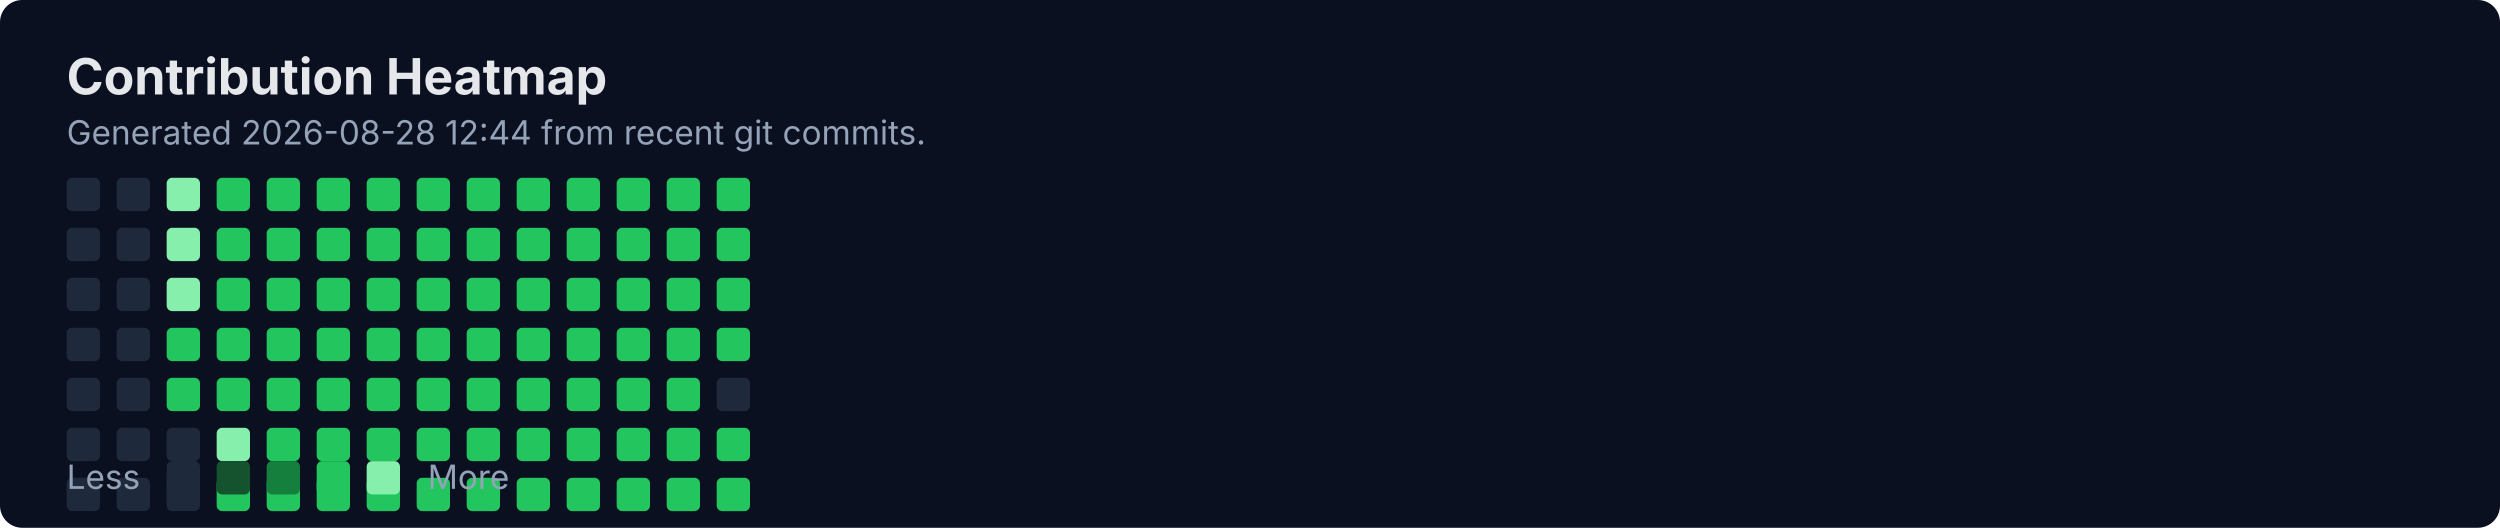
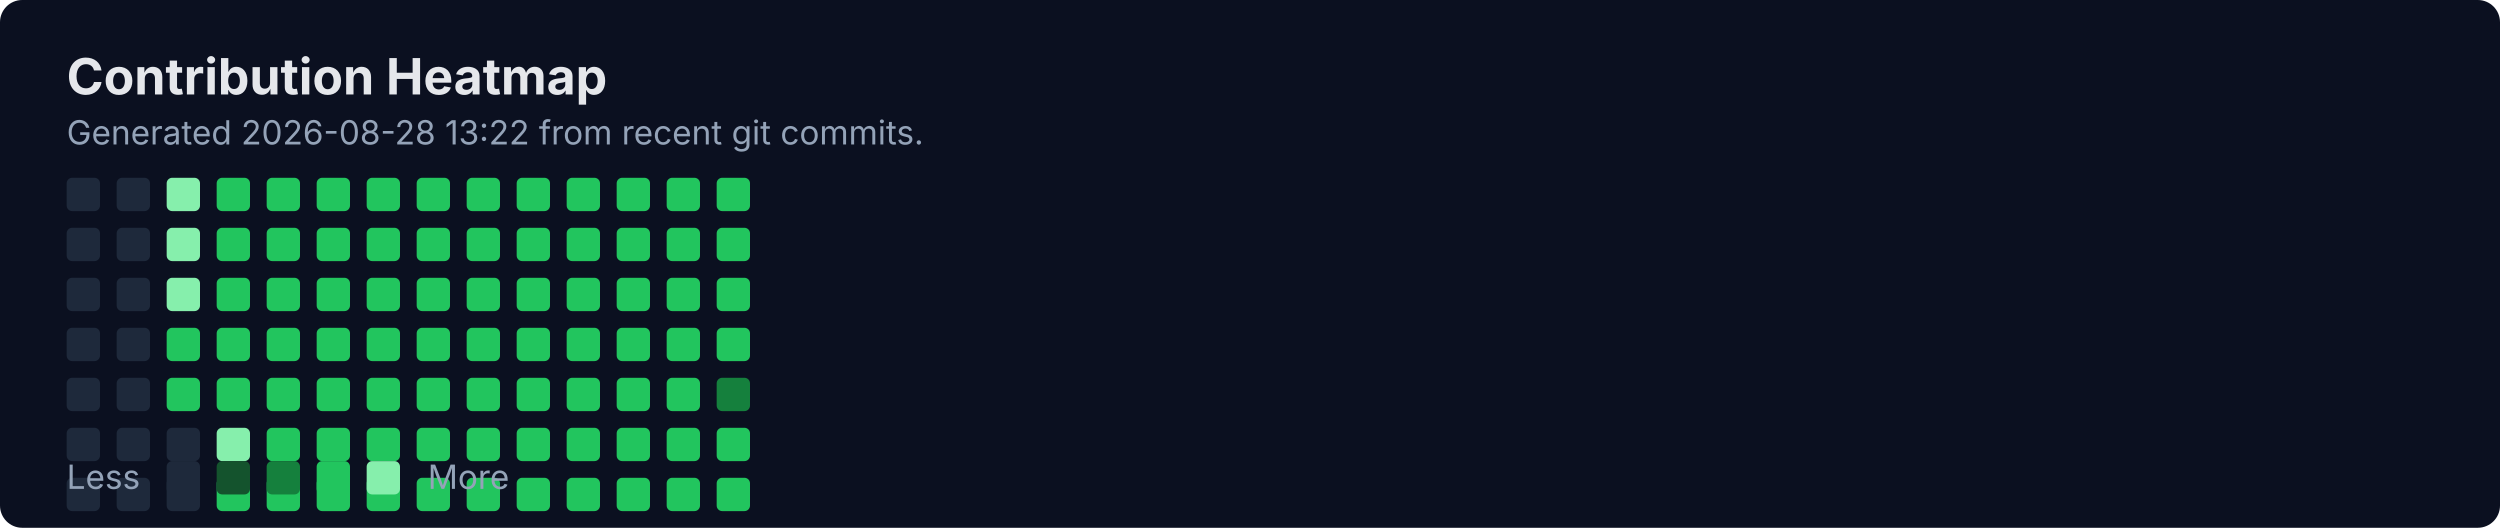
<svg xmlns="http://www.w3.org/2000/svg" width="900" height="190" viewBox="0 0 900 190" fill="none" role="img" aria-labelledby="title">
  <rect width="900" height="190" rx="8" fill="#0B1020" />
  <text x="24" y="34" fill="#E5E7EB" font-family="Inter, Segoe UI, Arial" font-size="18" font-weight="700">Contribution Heatmap</text>
-   <text x="24" y="52" fill="#94A3B8" font-family="Inter, Segoe UI, Arial" font-size="12">Generated 2026-08-28 12:44 from recent git commits.</text>
+   <text x="24" y="52" fill="#94A3B8" font-family="Inter, Segoe UI, Arial" font-size="12">Generated 2026-08-28 13:22 from recent git commits.</text>
  <rect x="24" y="154" width="12" height="12" rx="2" fill="#1E293B" />
  <rect x="24" y="172" width="12" height="12" rx="2" fill="#1E293B" />
  <rect x="24" y="64" width="12" height="12" rx="2" fill="#1E293B" />
  <rect x="24" y="82" width="12" height="12" rx="2" fill="#1E293B" />
  <rect x="24" y="100" width="12" height="12" rx="2" fill="#1E293B" />
  <rect x="24" y="118" width="12" height="12" rx="2" fill="#1E293B" />
  <rect x="24" y="136" width="12" height="12" rx="2" fill="#1E293B" />
  <rect x="42" y="154" width="12" height="12" rx="2" fill="#1E293B" />
  <rect x="42" y="172" width="12" height="12" rx="2" fill="#1E293B" />
  <rect x="42" y="64" width="12" height="12" rx="2" fill="#1E293B" />
  <rect x="42" y="82" width="12" height="12" rx="2" fill="#1E293B" />
  <rect x="42" y="100" width="12" height="12" rx="2" fill="#1E293B" />
  <rect x="42" y="118" width="12" height="12" rx="2" fill="#1E293B" />
  <rect x="42" y="136" width="12" height="12" rx="2" fill="#1E293B" />
  <rect x="60" y="154" width="12" height="12" rx="2" fill="#1E293B" />
  <rect x="60" y="172" width="12" height="12" rx="2" fill="#1E293B" />
  <rect x="60" y="64" width="12" height="12" rx="2" fill="#86EFAC" />
  <rect x="60" y="82" width="12" height="12" rx="2" fill="#86EFAC" />
  <rect x="60" y="100" width="12" height="12" rx="2" fill="#86EFAC" />
  <rect x="60" y="118" width="12" height="12" rx="2" fill="#22C55E" />
  <rect x="60" y="136" width="12" height="12" rx="2" fill="#22C55E" />
  <rect x="78" y="154" width="12" height="12" rx="2" fill="#86EFAC" />
  <rect x="78" y="172" width="12" height="12" rx="2" fill="#22C55E" />
  <rect x="78" y="64" width="12" height="12" rx="2" fill="#22C55E" />
  <rect x="78" y="82" width="12" height="12" rx="2" fill="#22C55E" />
  <rect x="78" y="100" width="12" height="12" rx="2" fill="#22C55E" />
  <rect x="78" y="118" width="12" height="12" rx="2" fill="#22C55E" />
  <rect x="78" y="136" width="12" height="12" rx="2" fill="#22C55E" />
  <rect x="96" y="154" width="12" height="12" rx="2" fill="#22C55E" />
  <rect x="96" y="172" width="12" height="12" rx="2" fill="#22C55E" />
  <rect x="96" y="64" width="12" height="12" rx="2" fill="#22C55E" />
  <rect x="96" y="82" width="12" height="12" rx="2" fill="#22C55E" />
  <rect x="96" y="100" width="12" height="12" rx="2" fill="#22C55E" />
  <rect x="96" y="118" width="12" height="12" rx="2" fill="#22C55E" />
  <rect x="96" y="136" width="12" height="12" rx="2" fill="#22C55E" />
  <rect x="114" y="154" width="12" height="12" rx="2" fill="#22C55E" />
  <rect x="114" y="172" width="12" height="12" rx="2" fill="#22C55E" />
  <rect x="114" y="64" width="12" height="12" rx="2" fill="#22C55E" />
  <rect x="114" y="82" width="12" height="12" rx="2" fill="#22C55E" />
  <rect x="114" y="100" width="12" height="12" rx="2" fill="#22C55E" />
  <rect x="114" y="118" width="12" height="12" rx="2" fill="#22C55E" />
  <rect x="114" y="136" width="12" height="12" rx="2" fill="#22C55E" />
  <rect x="132" y="154" width="12" height="12" rx="2" fill="#22C55E" />
  <rect x="132" y="172" width="12" height="12" rx="2" fill="#22C55E" />
  <rect x="132" y="64" width="12" height="12" rx="2" fill="#22C55E" />
  <rect x="132" y="82" width="12" height="12" rx="2" fill="#22C55E" />
  <rect x="132" y="100" width="12" height="12" rx="2" fill="#22C55E" />
  <rect x="132" y="118" width="12" height="12" rx="2" fill="#22C55E" />
  <rect x="132" y="136" width="12" height="12" rx="2" fill="#22C55E" />
  <rect x="150" y="154" width="12" height="12" rx="2" fill="#22C55E" />
  <rect x="150" y="172" width="12" height="12" rx="2" fill="#22C55E" />
  <rect x="150" y="64" width="12" height="12" rx="2" fill="#22C55E" />
  <rect x="150" y="82" width="12" height="12" rx="2" fill="#22C55E" />
  <rect x="150" y="100" width="12" height="12" rx="2" fill="#22C55E" />
  <rect x="150" y="118" width="12" height="12" rx="2" fill="#22C55E" />
  <rect x="150" y="136" width="12" height="12" rx="2" fill="#22C55E" />
  <rect x="168" y="154" width="12" height="12" rx="2" fill="#22C55E" />
  <rect x="168" y="172" width="12" height="12" rx="2" fill="#22C55E" />
  <rect x="168" y="64" width="12" height="12" rx="2" fill="#22C55E" />
  <rect x="168" y="82" width="12" height="12" rx="2" fill="#22C55E" />
  <rect x="168" y="100" width="12" height="12" rx="2" fill="#22C55E" />
  <rect x="168" y="118" width="12" height="12" rx="2" fill="#22C55E" />
  <rect x="168" y="136" width="12" height="12" rx="2" fill="#22C55E" />
  <rect x="186" y="154" width="12" height="12" rx="2" fill="#22C55E" />
  <rect x="186" y="172" width="12" height="12" rx="2" fill="#22C55E" />
  <rect x="186" y="64" width="12" height="12" rx="2" fill="#22C55E" />
  <rect x="186" y="82" width="12" height="12" rx="2" fill="#22C55E" />
  <rect x="186" y="100" width="12" height="12" rx="2" fill="#22C55E" />
  <rect x="186" y="118" width="12" height="12" rx="2" fill="#22C55E" />
  <rect x="186" y="136" width="12" height="12" rx="2" fill="#22C55E" />
  <rect x="204" y="154" width="12" height="12" rx="2" fill="#22C55E" />
  <rect x="204" y="172" width="12" height="12" rx="2" fill="#22C55E" />
  <rect x="204" y="64" width="12" height="12" rx="2" fill="#22C55E" />
  <rect x="204" y="82" width="12" height="12" rx="2" fill="#22C55E" />
  <rect x="204" y="100" width="12" height="12" rx="2" fill="#22C55E" />
  <rect x="204" y="118" width="12" height="12" rx="2" fill="#22C55E" />
  <rect x="204" y="136" width="12" height="12" rx="2" fill="#22C55E" />
  <rect x="222" y="154" width="12" height="12" rx="2" fill="#22C55E" />
  <rect x="222" y="172" width="12" height="12" rx="2" fill="#22C55E" />
  <rect x="222" y="64" width="12" height="12" rx="2" fill="#22C55E" />
  <rect x="222" y="82" width="12" height="12" rx="2" fill="#22C55E" />
  <rect x="222" y="100" width="12" height="12" rx="2" fill="#22C55E" />
  <rect x="222" y="118" width="12" height="12" rx="2" fill="#22C55E" />
  <rect x="222" y="136" width="12" height="12" rx="2" fill="#22C55E" />
  <rect x="240" y="154" width="12" height="12" rx="2" fill="#22C55E" />
  <rect x="240" y="172" width="12" height="12" rx="2" fill="#22C55E" />
  <rect x="240" y="64" width="12" height="12" rx="2" fill="#22C55E" />
  <rect x="240" y="82" width="12" height="12" rx="2" fill="#22C55E" />
  <rect x="240" y="100" width="12" height="12" rx="2" fill="#22C55E" />
  <rect x="240" y="118" width="12" height="12" rx="2" fill="#22C55E" />
  <rect x="240" y="136" width="12" height="12" rx="2" fill="#22C55E" />
  <rect x="258" y="154" width="12" height="12" rx="2" fill="#22C55E" />
  <rect x="258" y="172" width="12" height="12" rx="2" fill="#22C55E" />
  <rect x="258" y="64" width="12" height="12" rx="2" fill="#22C55E" />
  <rect x="258" y="82" width="12" height="12" rx="2" fill="#22C55E" />
  <rect x="258" y="100" width="12" height="12" rx="2" fill="#22C55E" />
  <rect x="258" y="118" width="12" height="12" rx="2" fill="#22C55E" />
-   <rect x="258" y="136" width="12" height="12" rx="2" fill="#1E293B" />
+   <rect x="258" y="136" width="12" height="12" rx="2" fill="#15803D" />
  <text x="24" y="176" fill="#94A3B8" font-family="Inter, Segoe UI, Arial" font-size="12">Less</text>
  <rect x="60" y="166" width="12" height="12" rx="2" fill="#1E293B" />
  <rect x="78" y="166" width="12" height="12" rx="2" fill="#14532D" />
  <rect x="96" y="166" width="12" height="12" rx="2" fill="#15803D" />
  <rect x="114" y="166" width="12" height="12" rx="2" fill="#22C55E" />
  <rect x="132" y="166" width="12" height="12" rx="2" fill="#86EFAC" />
  <text x="154" y="176" fill="#94A3B8" font-family="Inter, Segoe UI, Arial" font-size="12">More</text>
</svg>
